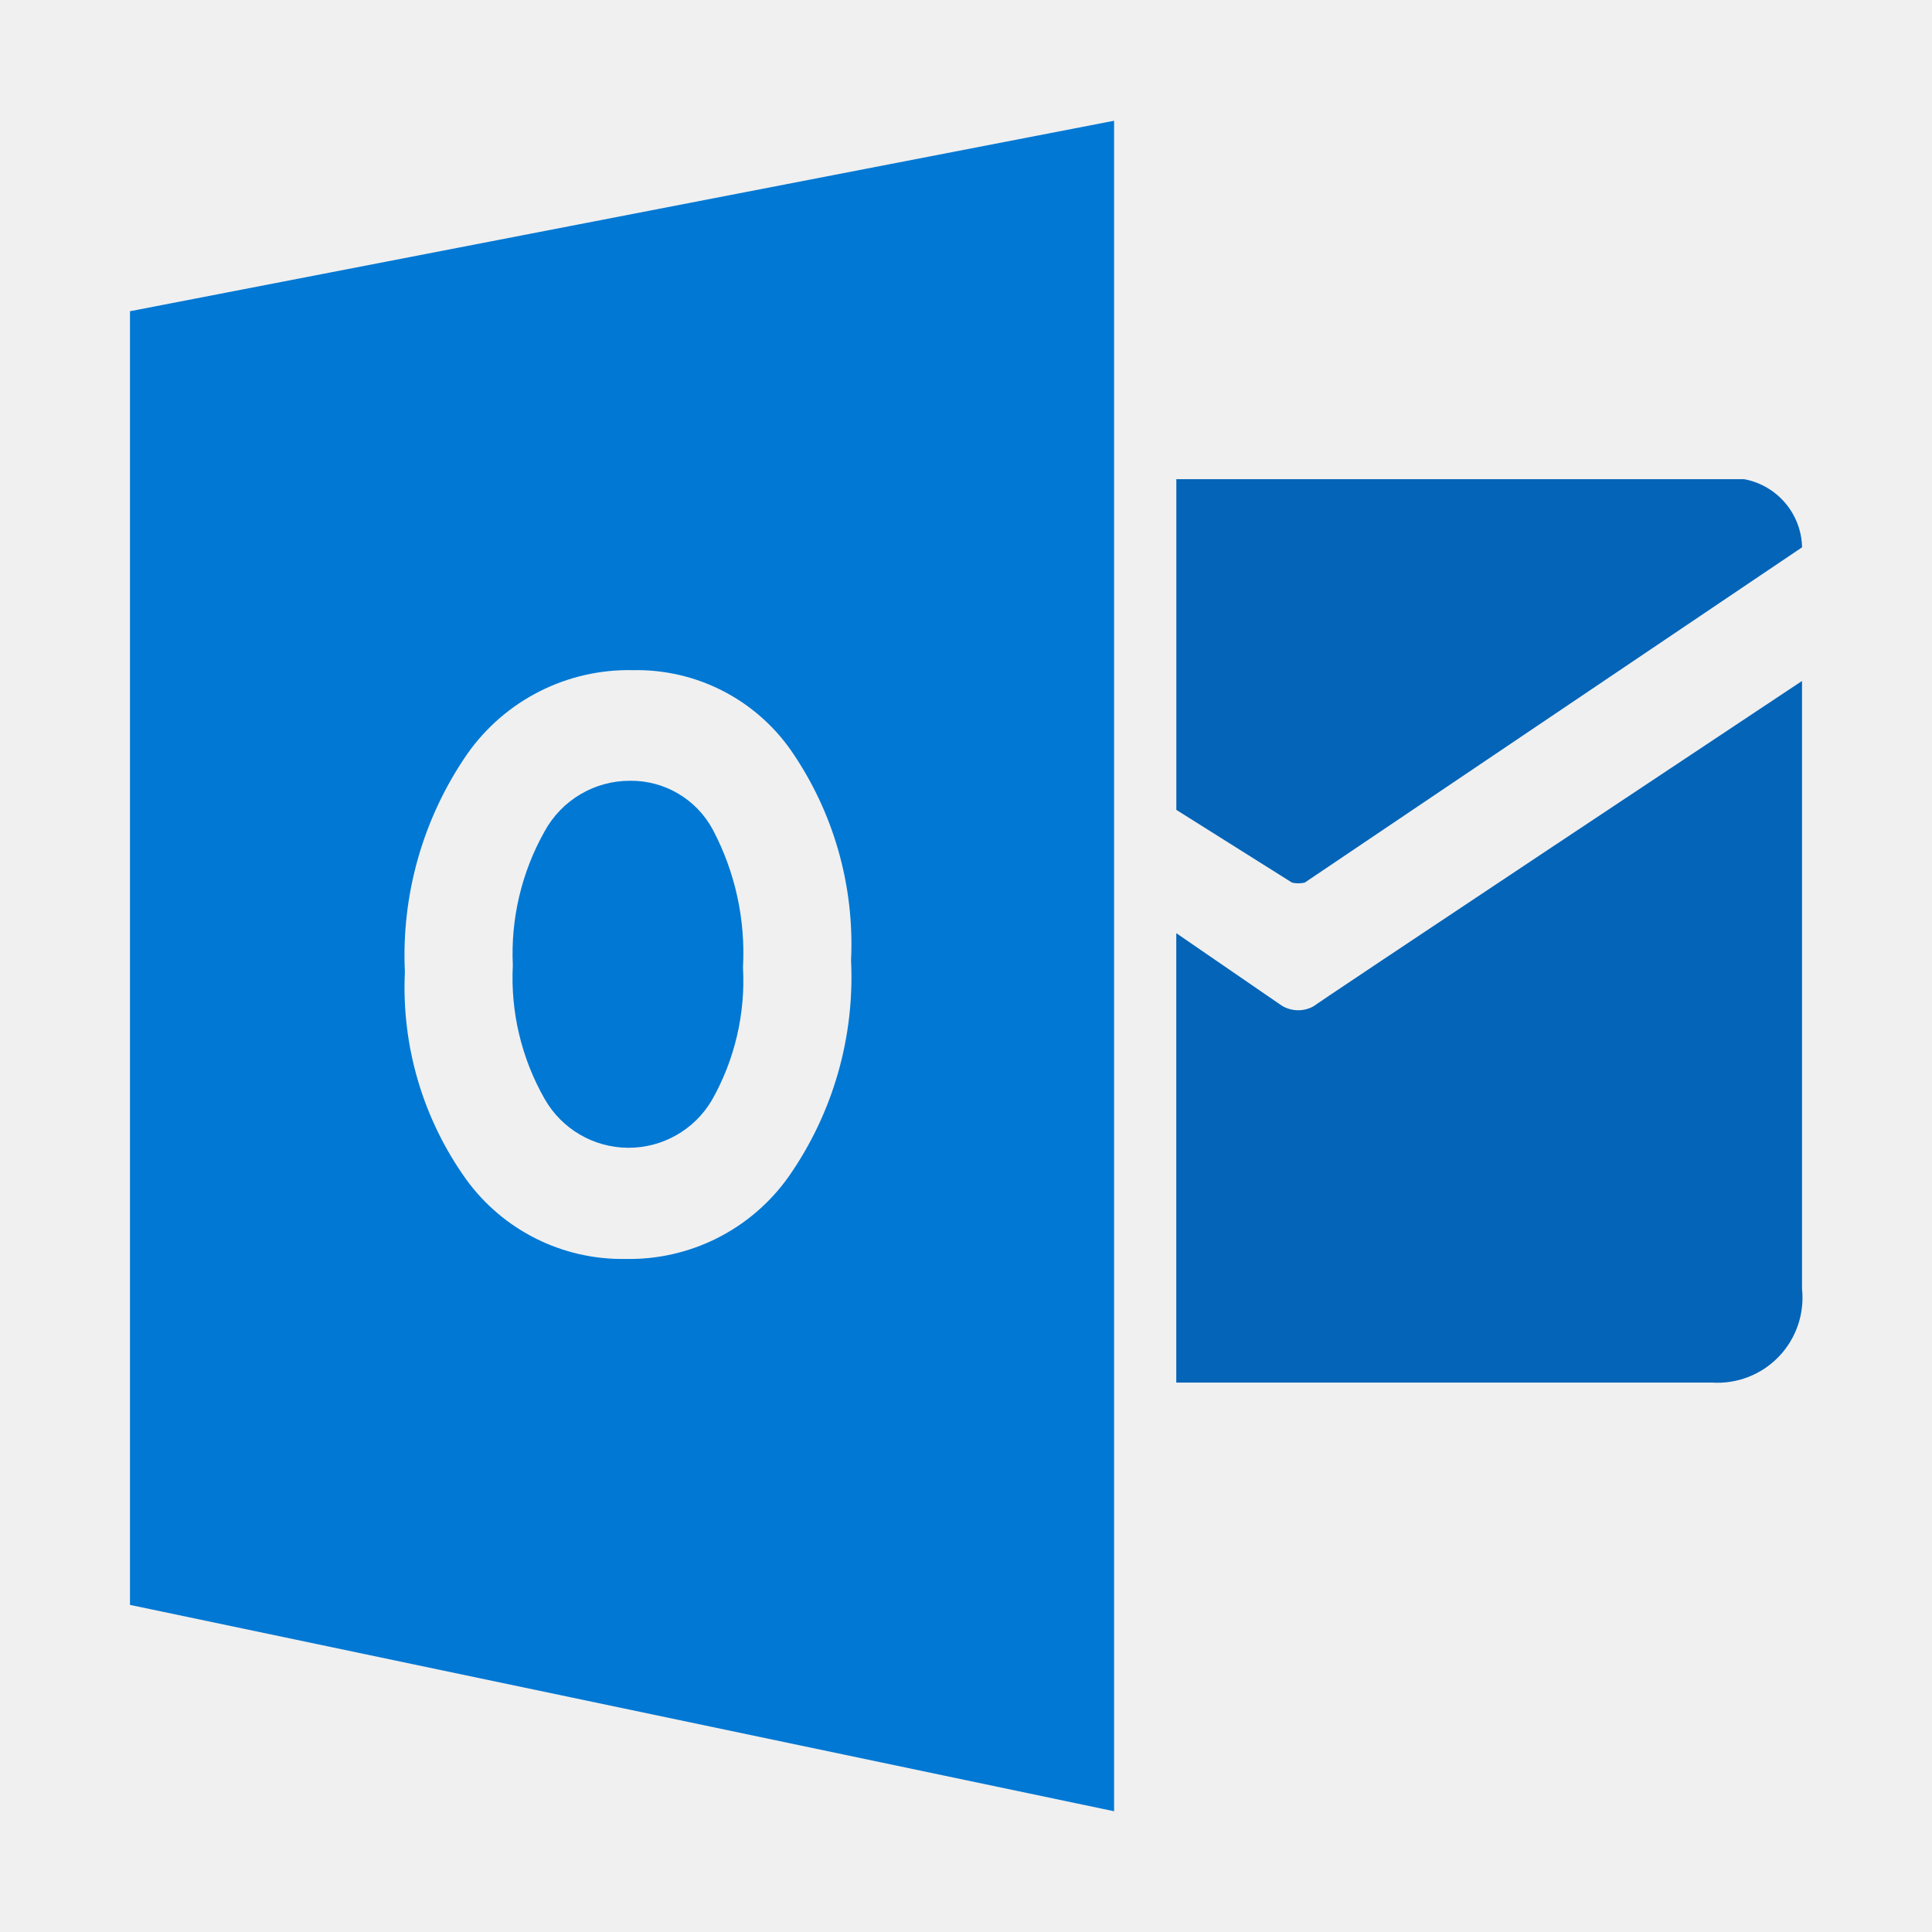
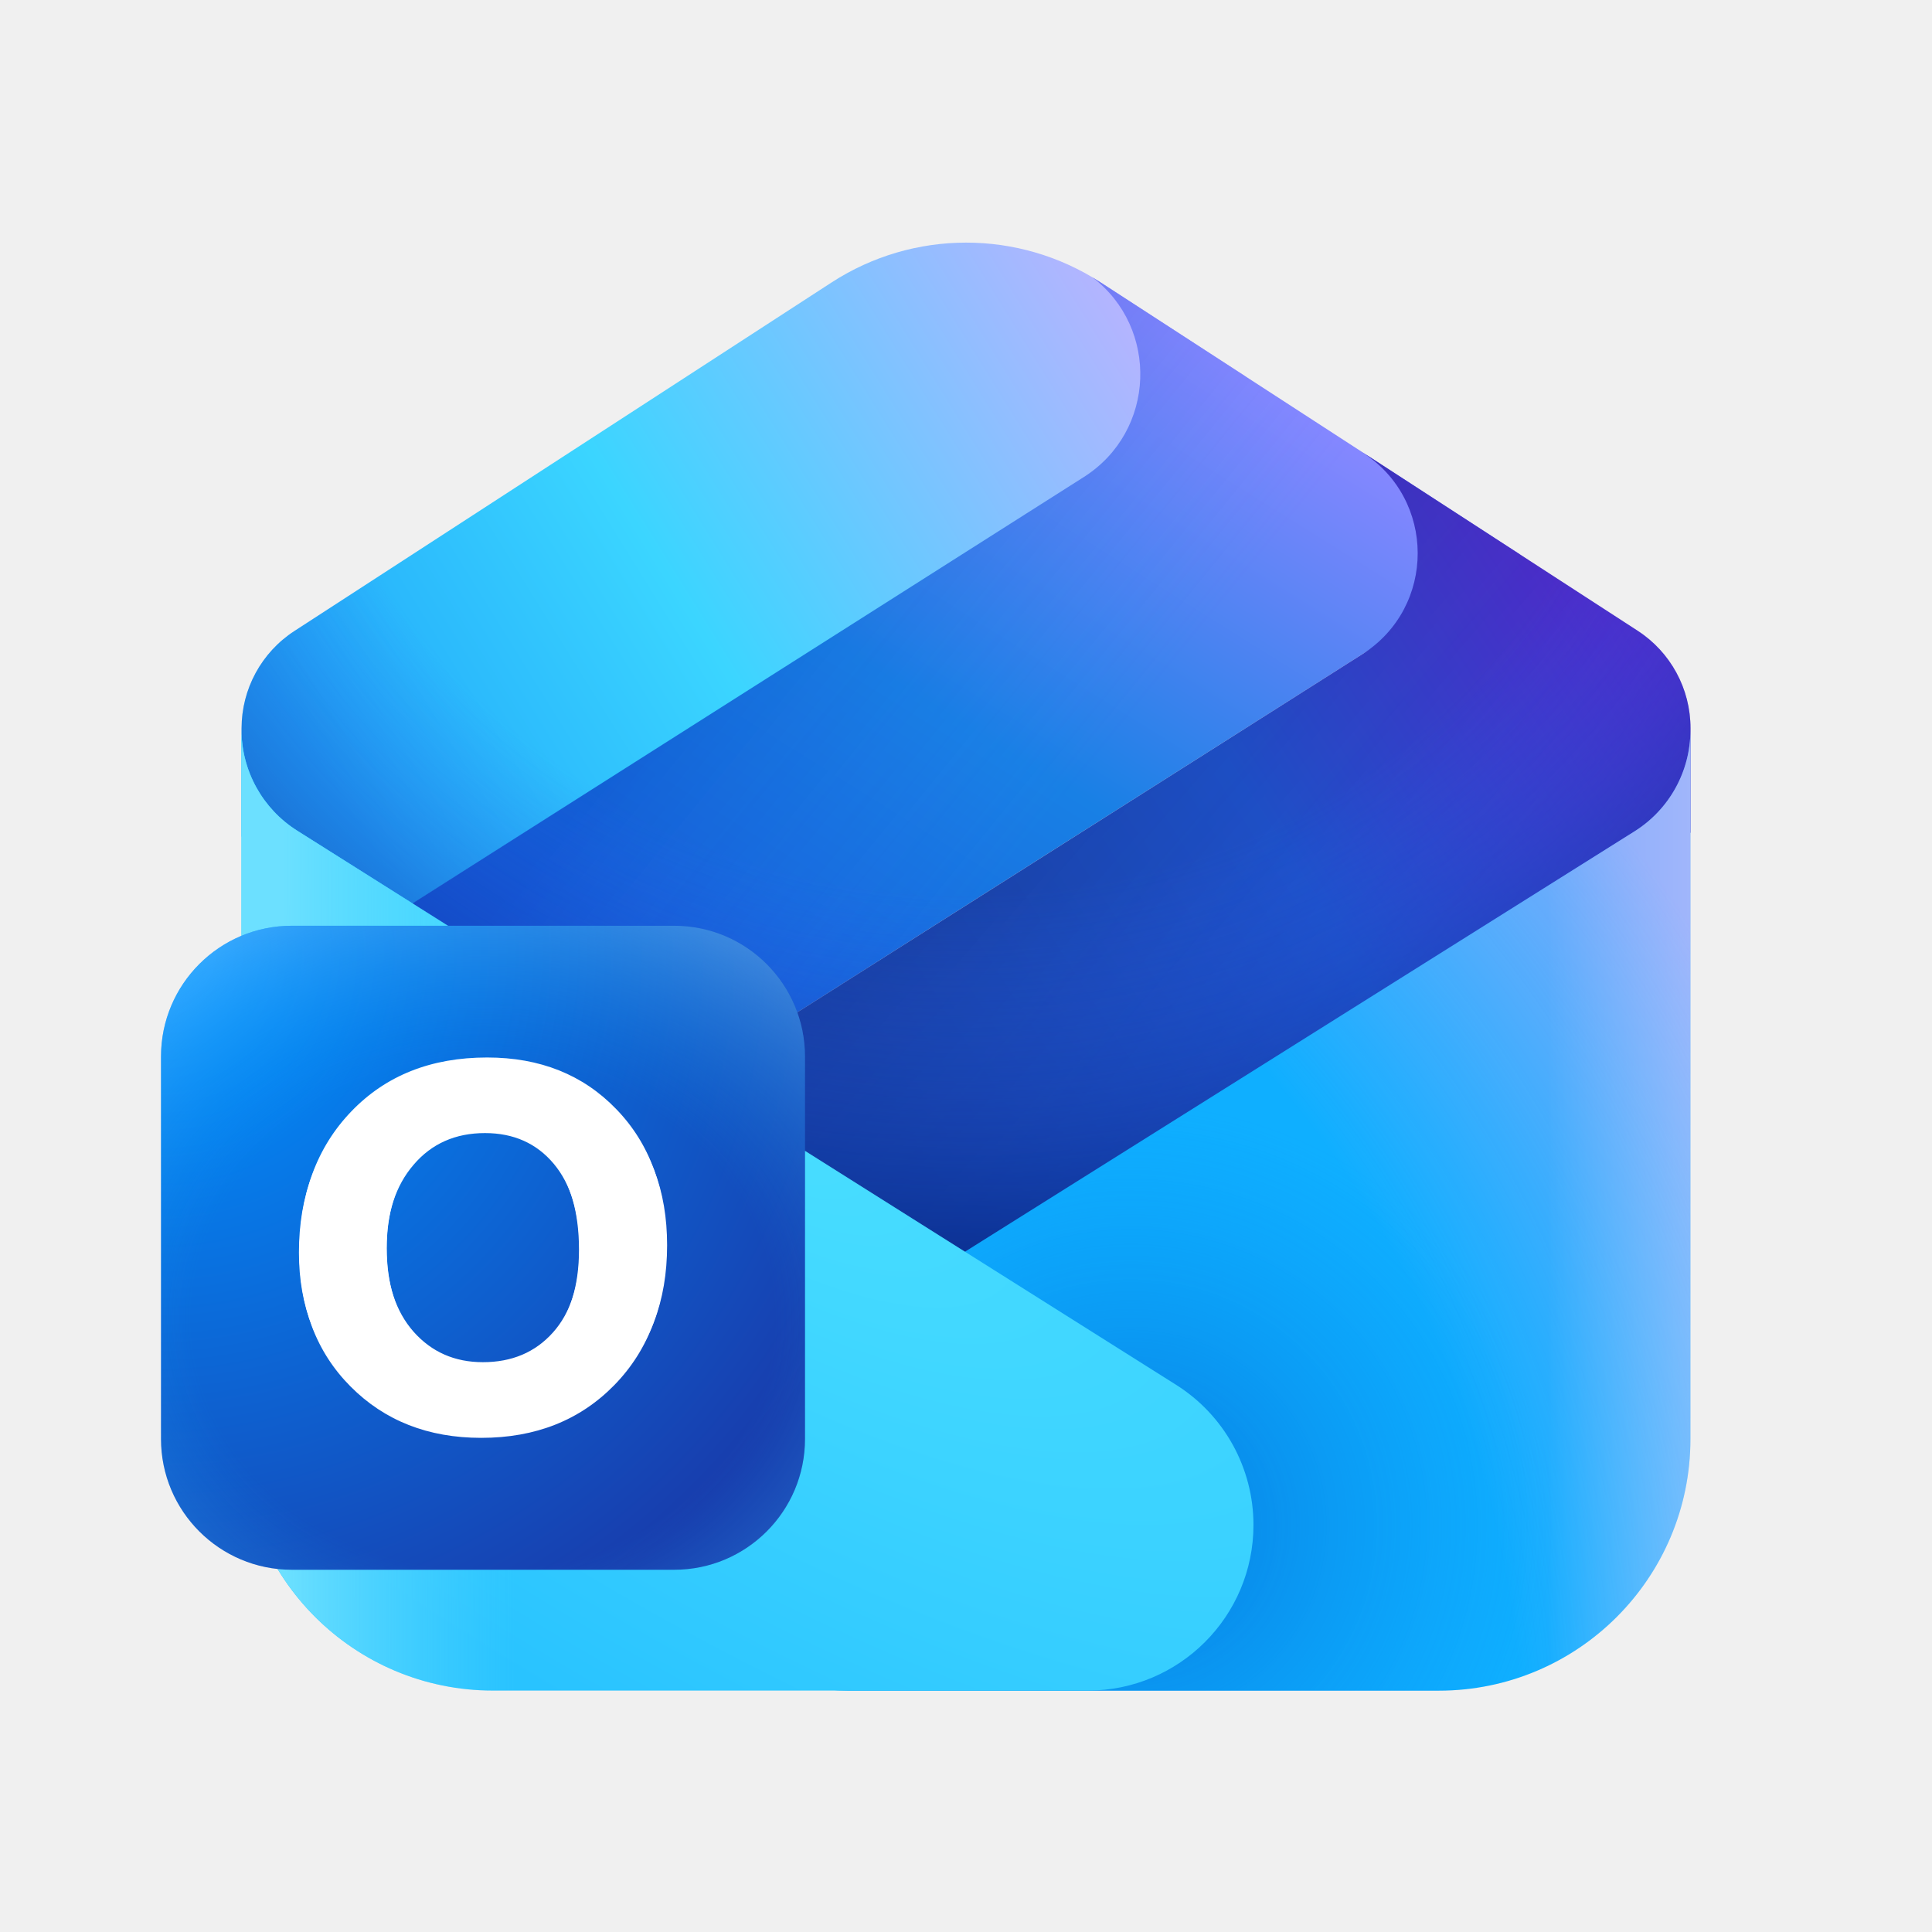
- <svg xmlns="http://www.w3.org/2000/svg" viewBox="0 0 32 32">
-   <path d="M19.484,7.937v5.477L21.4,14.619a.489.489,0,0,0,.21,0l8.238-5.554a1.174,1.174,0,0,0-.959-1.128Z" style="fill:#0364b8" />
-   <path d="M19.484,15.457l1.747,1.2a.522.522,0,0,0,.543,0c-.3.181,8.073-5.378,8.073-5.378V21.345a1.408,1.408,0,0,1-1.49,1.555H19.483V15.457Z" style="fill:#0364b8" />
-   <path d="M10.44,12.932a1.609,1.609,0,0,0-1.42.838,4.131,4.131,0,0,0-.526,2.218A4.05,4.05,0,0,0,9.02,18.2a1.6,1.6,0,0,0,2.771.022,4.014,4.014,0,0,0,.515-2.2,4.369,4.369,0,0,0-.5-2.281A1.536,1.536,0,0,0,10.44,12.932Z" style="fill:#0078d4" />
-   <path d="M2.153,5.155V26.582L18.453,30V2ZM13.061,19.491a3.231,3.231,0,0,1-2.7,1.361,3.19,3.19,0,0,1-2.64-1.318A5.459,5.459,0,0,1,6.706,16.1a5.868,5.868,0,0,1,1.036-3.616A3.267,3.267,0,0,1,10.486,11.1a3.116,3.116,0,0,1,2.61,1.321,5.639,5.639,0,0,1,1,3.484A5.763,5.763,0,0,1,13.061,19.491Z" style="fill:#0078d4" />
+ <svg xmlns="http://www.w3.org/2000/svg" width="48" height="48" viewBox="0 0 48 48" fill="none">
+   <path d="M30.932 9.343L7.976 23.894L6.002 20.78V18.096C6.002 17.119 6.496 16.208 7.316 15.676L20.661 7.017C22.694 5.698 25.312 5.698 27.346 7.017L30.932 9.343Z" fill="url(#paint0_linear_76780_14576)" />
+   <path d="M27.14 6.889C27.209 6.93 27.278 6.973 27.346 7.017L37.76 13.772L11.938 30.14L7.975 23.889L26.926 11.853C28.721 10.713 28.8 8.149 27.14 6.889Z" fill="url(#paint1_linear_76780_14576)" />
+   <path d="M27.14 6.889C27.209 6.93 27.278 6.973 27.346 7.017L37.76 13.772L11.938 30.14L7.975 23.889L26.926 11.853C28.721 10.713 28.8 8.149 27.14 6.889Z" fill="url(#paint2_linear_76780_14576)" fill-opacity="0.2" />
+   <path d="M22.24 33.266L11.938 30.141L33.842 16.256C35.687 15.086 35.682 12.393 33.833 11.23L33.734 11.168L34.019 11.345L40.685 15.669C41.505 16.201 42 17.112 42 18.09V20.687L22.24 33.266Z" fill="url(#paint3_linear_76780_14576)" />
+   <path d="M22.24 33.266L11.938 30.141L33.842 16.256C35.687 15.086 35.682 12.393 33.833 11.23L33.734 11.168L34.019 11.345L40.685 15.669C41.505 16.201 42 17.112 42 18.09V20.687L22.24 33.266Z" fill="url(#paint4_linear_76780_14576)" fill-opacity="0.2" />
+   <path d="M27.346 7.017C25.312 5.698 22.694 5.698 20.66 7.017L7.316 15.676C6.496 16.208 6.002 17.119 6.002 18.096V18.227C6.034 19.208 6.55 20.112 7.384 20.638L23.976 31.099L40.611 20.654C41.475 20.111 41.999 19.163 41.999 18.143V20.687L41.999 18.09C41.999 17.112 41.505 16.201 40.685 15.67L27.346 7.017Z" fill="url(#paint5_radial_76780_14576)" />
+   <path d="M21.051 42.004H35.748C39.2 42.004 41.998 39.205 41.998 35.754L41.998 18.143C41.998 19.163 41.474 20.111 40.61 20.654L18.75 34.38C17.57 35.12 16.855 36.415 16.855 37.807C16.855 40.125 18.734 42.004 21.051 42.004Z" fill="url(#paint6_linear_76780_14576)" />
+   <path d="M21.051 42.004H35.748C39.2 42.004 41.998 39.205 41.998 35.754L41.998 18.143C41.998 19.163 41.474 20.111 40.61 20.654L18.75 34.38C17.57 35.12 16.855 36.415 16.855 37.807C16.855 40.125 18.734 42.004 21.051 42.004Z" fill="url(#paint7_radial_76780_14576)" fill-opacity="0.4" />
+   <path d="M21.051 42.004H35.748C39.2 42.004 41.998 39.205 41.998 35.754L41.998 18.143C41.998 19.163 41.474 20.111 40.61 20.654L18.75 34.38C17.57 35.12 16.855 36.415 16.855 37.807C16.855 40.125 18.734 42.004 21.051 42.004Z" fill="url(#paint8_radial_76780_14576)" fill-opacity="0.5" />
+   <path d="M27.027 42.002H12.249C8.797 42.002 5.999 39.204 5.999 35.752V18.13C5.999 19.148 6.522 20.095 7.383 20.638L29.221 34.406C30.417 35.16 31.142 36.474 31.142 37.887C31.142 40.16 29.299 42.002 27.027 42.002Z" fill="url(#paint9_radial_76780_14576)" />
+   <path d="M27.027 42.002H12.249C8.797 42.002 5.999 39.204 5.999 35.752V18.13C5.999 19.148 6.522 20.095 7.383 20.638L29.221 34.406C30.417 35.16 31.142 36.474 31.142 37.887C31.142 40.16 29.299 42.002 27.027 42.002Z" fill="url(#paint10_linear_76780_14576)" />
+   <rect x="4" y="23" width="16" height="16" rx="3.25" fill="url(#paint11_radial_76780_14576)" />
+   <rect x="4" y="23" width="16" height="16" rx="3.25" fill="url(#paint12_radial_76780_14576)" fill-opacity="0.5" />
+   <path d="M11.959 35.6C10.636 35.6 9.55 35.186 8.701 34.358C7.851 33.531 7.427 32.45 7.427 31.118C7.427 29.711 7.858 28.573 8.72 27.703C9.582 26.834 10.711 26.4 12.106 26.4C13.425 26.4 14.498 26.816 15.326 27.648C16.158 28.48 16.574 29.576 16.574 30.938C16.574 32.337 16.143 33.464 15.281 34.321C14.424 35.174 13.316 35.6 11.959 35.6ZM11.997 33.843C12.719 33.843 13.299 33.597 13.739 33.104C14.178 32.612 14.398 31.927 14.398 31.05C14.398 30.135 14.184 29.423 13.758 28.914C13.331 28.405 12.761 28.151 12.049 28.151C11.315 28.151 10.723 28.413 10.275 28.939C9.827 29.46 9.603 30.151 9.603 31.012C9.603 31.886 9.827 32.577 10.275 33.086C10.723 33.591 11.297 33.843 11.997 33.843Z" fill="white" />
+   <path d="M11.955 35.723C10.637 35.723 9.556 35.298 8.71 34.448C7.864 33.598 7.44 32.488 7.44 31.119C7.44 29.674 7.87 28.505 8.729 27.612C9.587 26.719 10.712 26.273 12.102 26.273C13.416 26.273 14.485 26.7 15.31 27.555C16.139 28.409 16.553 29.536 16.553 30.934C16.553 32.371 16.124 33.53 15.265 34.41C14.411 35.285 13.307 35.723 11.955 35.723ZM11.994 33.919C12.712 33.919 13.29 33.666 13.728 33.16C14.166 32.654 14.385 31.95 14.385 31.049C14.385 30.11 14.172 29.378 13.747 28.855C13.322 28.332 12.755 28.071 12.045 28.071C11.313 28.071 10.725 28.341 10.278 28.881C9.832 29.416 9.609 30.127 9.609 31.011C9.609 31.908 9.832 32.618 10.278 33.141C10.725 33.659 11.296 33.919 11.994 33.919Z" fill="white" />
+   <defs>
+     <linearGradient id="paint0_linear_76780_14576" x1="9.989" y1="22.365" x2="30.932" y2="9.375" gradientUnits="userSpaceOnUse">
+       <stop stop-color="#20A7FA" />
+       <stop offset="0.4" stop-color="#3BD5FF" />
+       <stop offset="1" stop-color="#C4B0FF" />
+     </linearGradient>
+     <linearGradient id="paint1_linear_76780_14576" x1="17.197" y1="26.794" x2="28.856" y2="8.126" gradientUnits="userSpaceOnUse">
+       <stop stop-color="#165AD9" />
+       <stop offset="0.501" stop-color="#1880E5" />
+       <stop offset="1" stop-color="#8587FF" />
+     </linearGradient>
+     <linearGradient id="paint2_linear_76780_14576" x1="25.701" y1="27.048" x2="12.756" y2="16.501" gradientUnits="userSpaceOnUse">
+       <stop offset="0.237" stop-color="#448AFF" stop-opacity="0" />
+       <stop offset="0.792" stop-color="#0032B1" />
+     </linearGradient>
+     <linearGradient id="paint3_linear_76780_14576" x1="24.053" y1="31.11" x2="44.51" y2="18.018" gradientUnits="userSpaceOnUse">
+       <stop stop-color="#1A43A6" />
+       <stop offset="0.492" stop-color="#2052CB" />
+       <stop offset="1" stop-color="#5F20CB" />
+     </linearGradient>
+     <linearGradient id="paint4_linear_76780_14576" x1="29.828" y1="30.327" x2="17.398" y2="19.571" gradientUnits="userSpaceOnUse">
+       <stop stop-color="#0045B9" stop-opacity="0" />
+       <stop offset="0.67" stop-color="#0D1F69" />
+     </linearGradient>
+     <radialGradient id="paint5_radial_76780_14576" cx="0" cy="0" r="1" gradientUnits="userSpaceOnUse" gradientTransform="translate(24.0018 6.81788) rotate(-90) scale(27.0027 29.2262)">
+       <stop offset="0.568" stop-color="#275FF0" stop-opacity="0" />
+       <stop offset="0.992" stop-color="#002177" />
+     </radialGradient>
+     <linearGradient id="paint6_linear_76780_14576" x1="41.998" y1="29.943" x2="23.852" y2="29.943" gradientUnits="userSpaceOnUse">
+       <stop stop-color="#4DC4FF" />
+       <stop offset="0.196" stop-color="#0FAFFF" />
+     </linearGradient>
+     <radialGradient id="paint7_radial_76780_14576" cx="0" cy="0" r="1" gradientUnits="userSpaceOnUse" gradientTransform="translate(28.0928 37.9117) rotate(-45) scale(11.572)">
+       <stop offset="0.259" stop-color="#0060D1" />
+       <stop offset="0.908" stop-color="#0383F1" stop-opacity="0" />
+     </radialGradient>
+     <radialGradient id="paint8_radial_76780_14576" cx="0" cy="0" r="1" gradientUnits="userSpaceOnUse" gradientTransform="translate(10.6314 46.472) rotate(-52.6577) scale(39.2814 35.5204)">
+       <stop offset="0.732" stop-color="#F4A7F7" stop-opacity="0" />
+       <stop offset="1" stop-color="#F4A7F7" />
+     </radialGradient>
+     <radialGradient id="paint9_radial_76780_14576" cx="0" cy="0" r="1" gradientUnits="userSpaceOnUse" gradientTransform="translate(18.5708 27.5319) rotate(123.339) scale(20.7258 53.7859)">
+       <stop stop-color="#49DEFF" />
+       <stop offset="0.724" stop-color="#29C3FF" />
+     </radialGradient>
+     <linearGradient id="paint10_linear_76780_14576" x1="3.458" y1="37.872" x2="20.929" y2="37.86" gradientUnits="userSpaceOnUse">
+       <stop offset="0.206" stop-color="#6CE0FF" />
+       <stop offset="0.535" stop-color="#50D5FF" stop-opacity="0" />
+     </linearGradient>
+     <radialGradient id="paint11_radial_76780_14576" cx="0" cy="0" r="1" gradientUnits="userSpaceOnUse" gradientTransform="translate(3.94291 23.6154) rotate(46.9242) scale(21.0618)">
+       <stop offset="0.039" stop-color="#0091FF" />
+       <stop offset="0.919" stop-color="#183DAD" />
+     </radialGradient>
+     <radialGradient id="paint12_radial_76780_14576" cx="0" cy="0" r="1" gradientUnits="userSpaceOnUse" gradientTransform="translate(12 32.7439) rotate(90) scale(11.2 12.9188)">
+       <stop offset="0.558" stop-color="#0FA5F7" stop-opacity="0" />
+       <stop offset="1" stop-color="#74C6FF" />
+     </radialGradient>
+   </defs>
</svg>
